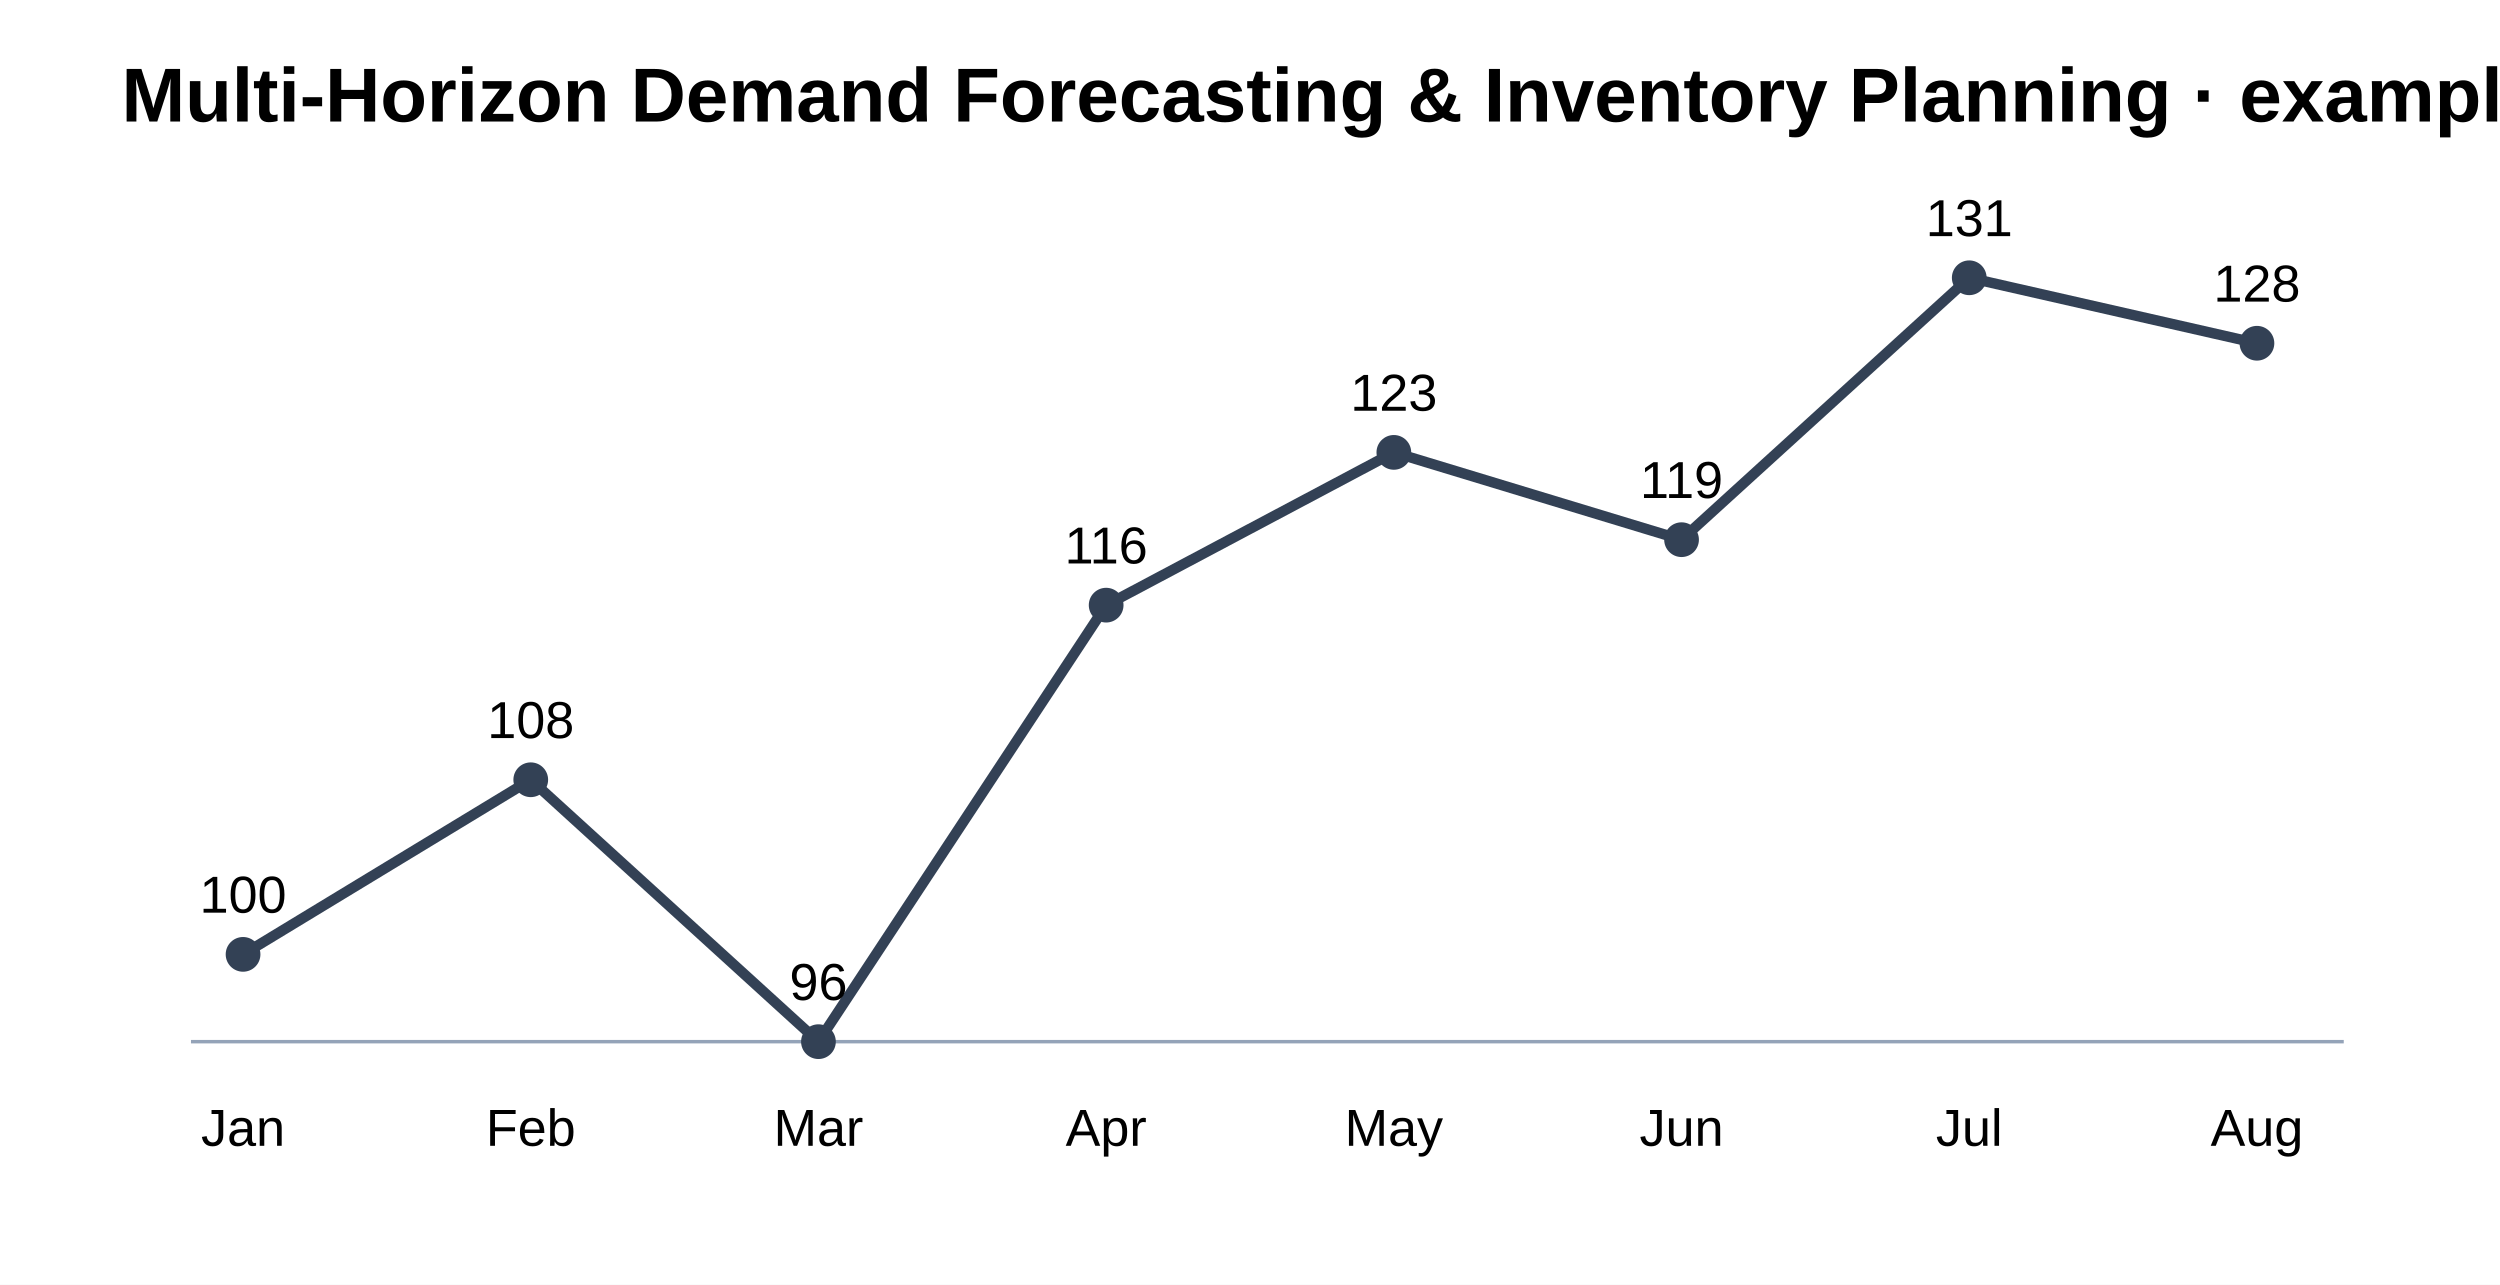
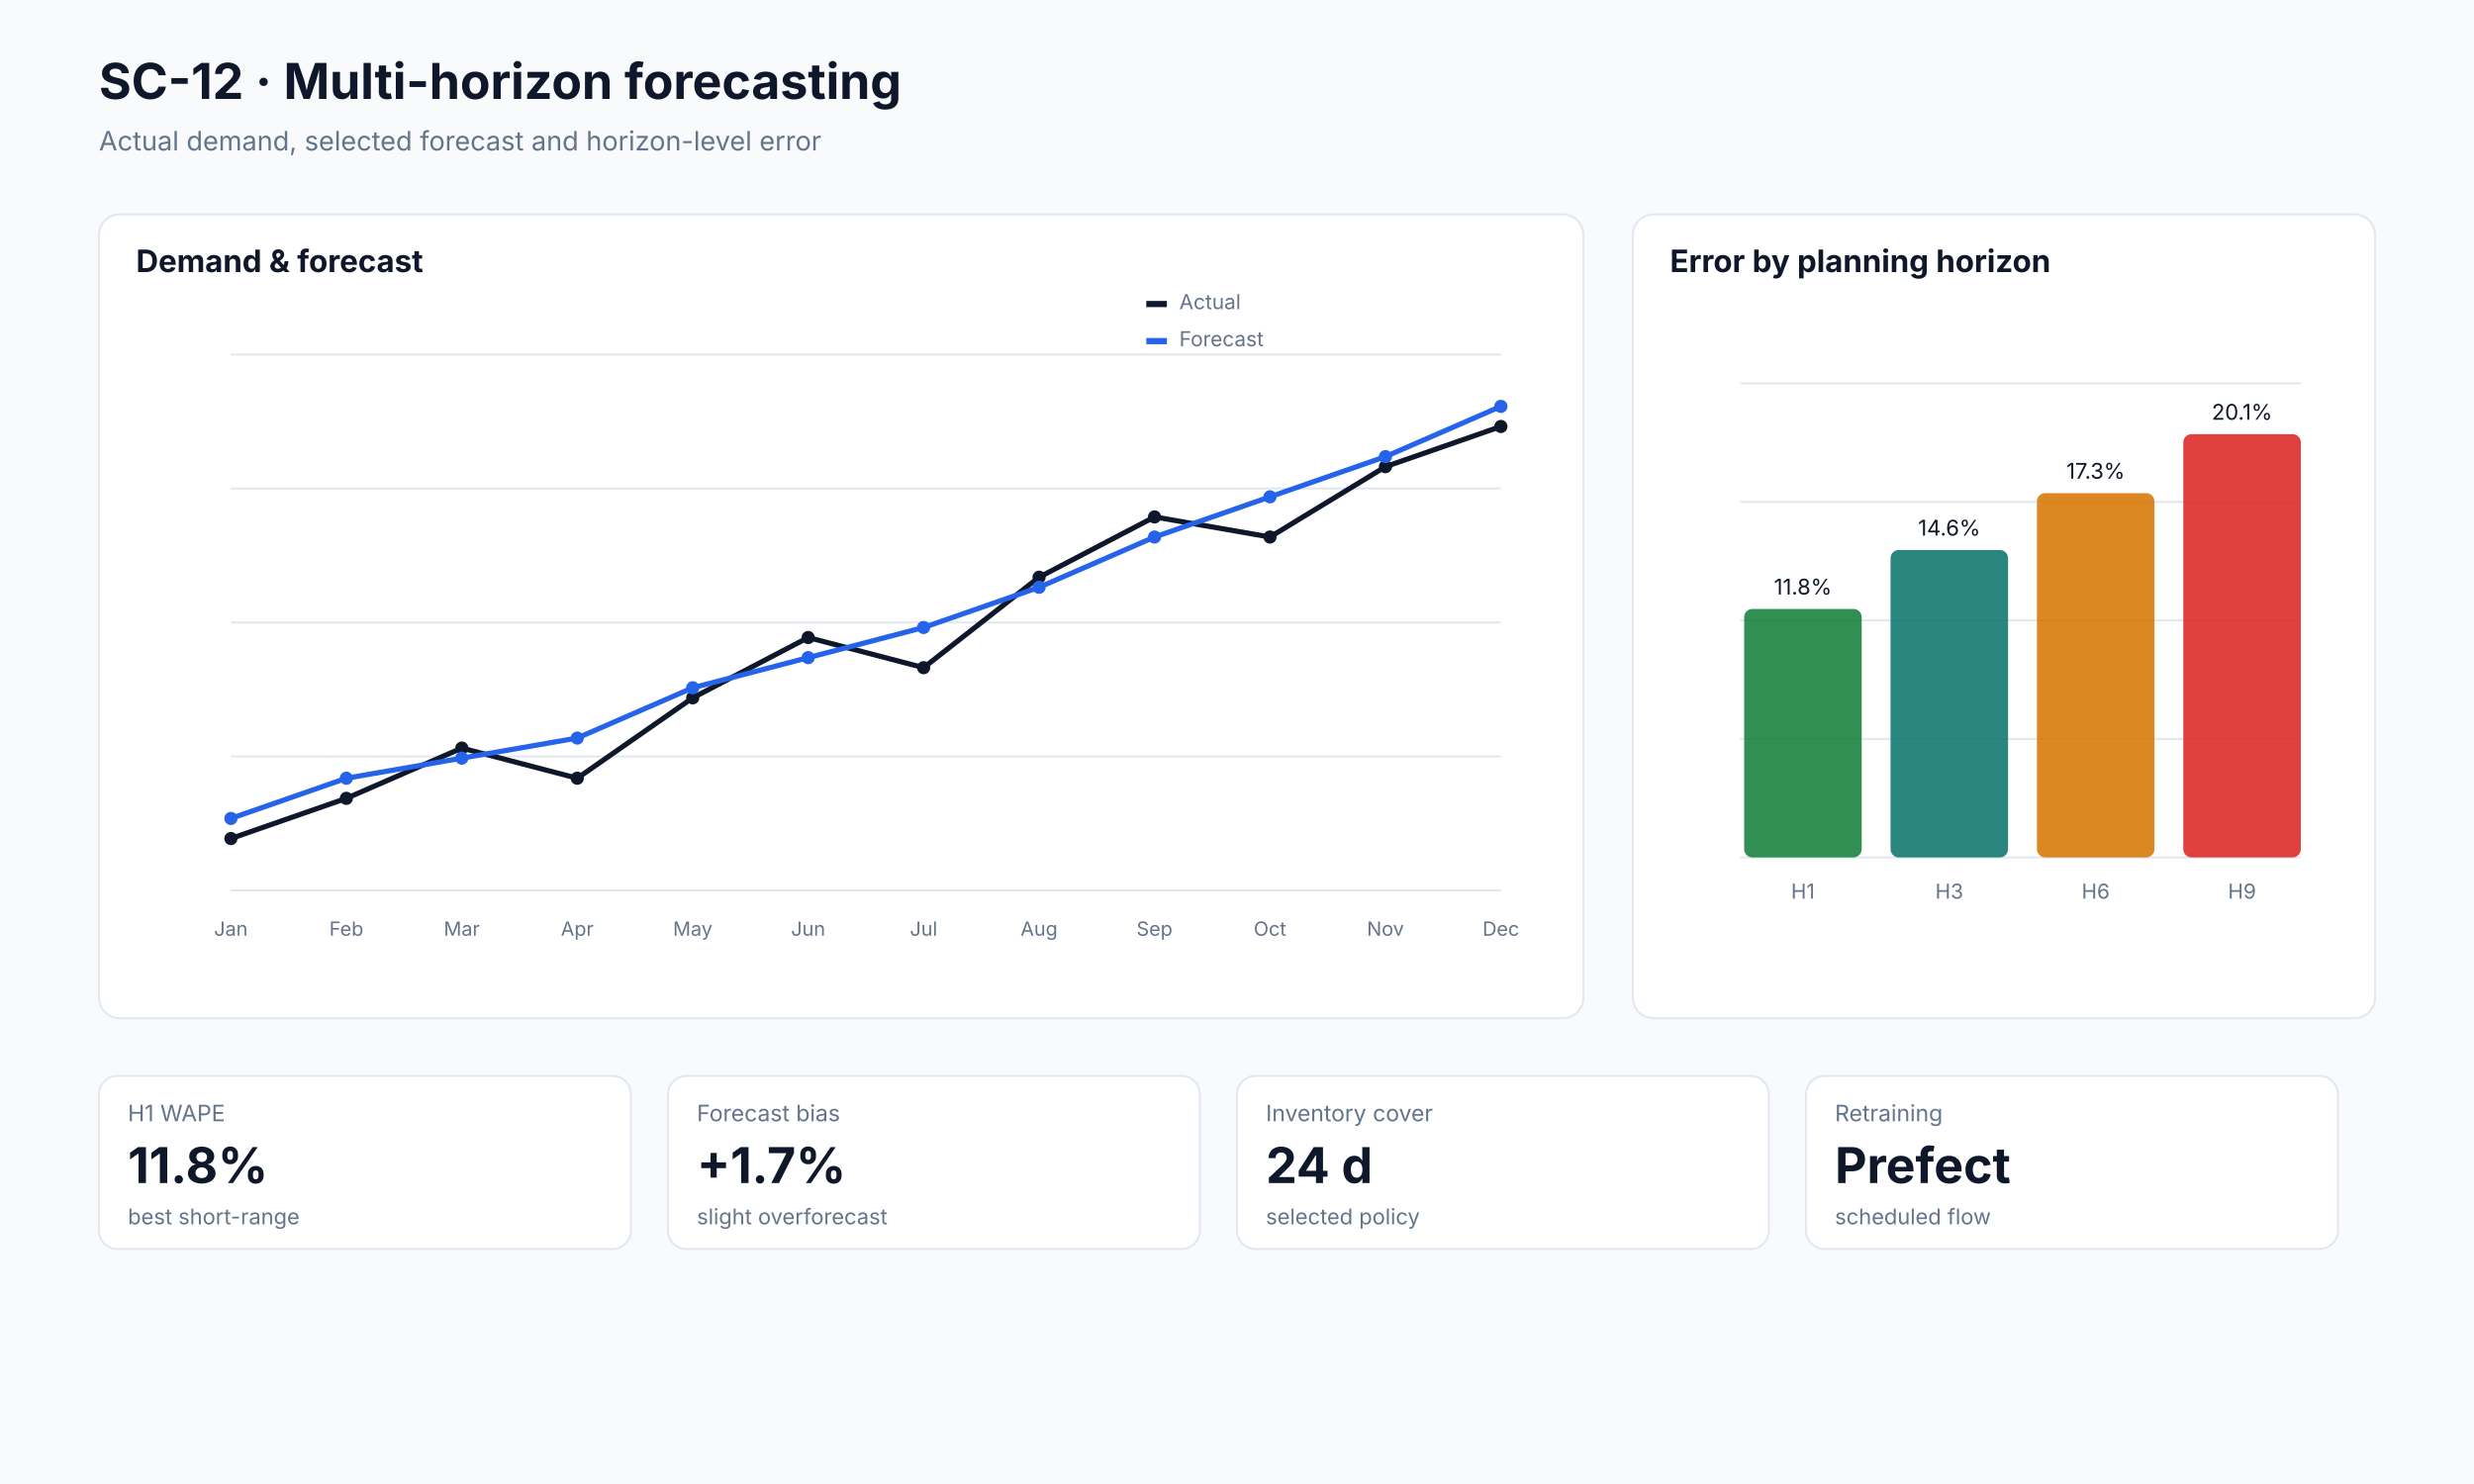
- <svg xmlns="http://www.w3.org/2000/svg" width="720" height="370">
-   <rect width="720" height="370" fill="#fff" />
-   <text x="35" y="35" font-family="Arial" font-size="22" font-weight="600">Multi-Horizon Demand Forecasting &amp; Inventory Planning · example output</text>
-   <line x1="55" y1="300" x2="675" y2="300" stroke="#94a3b8" />
-   <polyline points="70,274.857 152.857,224.571 235.714,300 318.571,174.286 401.429,130.286 484.286,155.429 567.143,80 650,98.857 " fill="none" stroke="#334155" stroke-width="3" />
-   <circle cx="70" cy="274.857" r="5" fill="#334155" />
-   <text x="70" y="330" text-anchor="middle" font-family="Arial" font-size="15">Jan</text>
-   <text x="70" y="262.857" text-anchor="middle" font-family="Arial" font-size="15">100</text>
-   <circle cx="152.857" cy="224.571" r="5" fill="#334155" />
-   <text x="152.857" y="330" text-anchor="middle" font-family="Arial" font-size="15">Feb</text>
-   <text x="152.857" y="212.571" text-anchor="middle" font-family="Arial" font-size="15">108</text>
-   <circle cx="235.714" cy="300" r="5" fill="#334155" />
-   <text x="235.714" y="330" text-anchor="middle" font-family="Arial" font-size="15">Mar</text>
-   <text x="235.714" y="288" text-anchor="middle" font-family="Arial" font-size="15">96</text>
-   <circle cx="318.571" cy="174.286" r="5" fill="#334155" />
-   <text x="318.571" y="330" text-anchor="middle" font-family="Arial" font-size="15">Apr</text>
-   <text x="318.571" y="162.286" text-anchor="middle" font-family="Arial" font-size="15">116</text>
-   <circle cx="401.429" cy="130.286" r="5" fill="#334155" />
-   <text x="401.429" y="330" text-anchor="middle" font-family="Arial" font-size="15">May</text>
-   <text x="401.429" y="118.286" text-anchor="middle" font-family="Arial" font-size="15">123</text>
-   <circle cx="484.286" cy="155.429" r="5" fill="#334155" />
-   <text x="484.286" y="330" text-anchor="middle" font-family="Arial" font-size="15">Jun</text>
-   <text x="484.286" y="143.429" text-anchor="middle" font-family="Arial" font-size="15">119</text>
-   <circle cx="567.143" cy="80" r="5" fill="#334155" />
-   <text x="567.143" y="330" text-anchor="middle" font-family="Arial" font-size="15">Jul</text>
-   <text x="567.143" y="68" text-anchor="middle" font-family="Arial" font-size="15">131</text>
-   <circle cx="650" cy="98.857" r="5" fill="#334155" />
-   <text x="650" y="330" text-anchor="middle" font-family="Arial" font-size="15">Aug</text>
-   <text x="650" y="86.857" text-anchor="middle" font-family="Arial" font-size="15">128</text>
+ <svg xmlns="http://www.w3.org/2000/svg" width="1200" height="720" viewBox="0 0 1200 720">
+   <rect width="1200" height="720" fill="#f8fafc" />
+   <text x="48" y="48" font-family="Inter,Arial,sans-serif" font-size="24" font-weight="700" fill="#0f172a">SC-12 · Multi-horizon forecasting</text>
+   <text x="48" y="73" font-family="Inter,Arial,sans-serif" font-size="13" fill="#64748b">Actual demand, selected forecast and horizon-level error</text>
+   <rect x="48" y="104" width="720" height="390" rx="10" fill="#ffffff" stroke="#e2e8f0" />
+   <text x="66" y="132" font-family="Inter,Arial,sans-serif" font-size="15" font-weight="650" fill="#0f172a">Demand &amp; forecast</text>
+   <line x1="112" y1="172" x2="728" y2="172" stroke="#e2e8f0" />
+   <line x1="112" y1="237" x2="728" y2="237" stroke="#e2e8f0" />
+   <line x1="112" y1="302" x2="728" y2="302" stroke="#e2e8f0" />
+   <line x1="112" y1="367" x2="728" y2="367" stroke="#e2e8f0" />
+   <line x1="112" y1="432" x2="728" y2="432" stroke="#e2e8f0" />
+   <polyline points="112,406.839 168,387.334 224,362.953 280,377.581 336,338.572 392,309.314 448,323.943 504,280.057 560,250.8 616,260.552 672,226.419 728,206.914" fill="none" stroke="#0f172a" stroke-width="2.5" />
+   <circle cx="112" cy="406.839" r="3.2" fill="#0f172a" />
+   <circle cx="168" cy="387.334" r="3.2" fill="#0f172a" />
+   <circle cx="224" cy="362.953" r="3.2" fill="#0f172a" />
+   <circle cx="280" cy="377.581" r="3.2" fill="#0f172a" />
+   <circle cx="336" cy="338.572" r="3.2" fill="#0f172a" />
+   <circle cx="392" cy="309.314" r="3.2" fill="#0f172a" />
+   <circle cx="448" cy="323.943" r="3.2" fill="#0f172a" />
+   <circle cx="504" cy="280.057" r="3.2" fill="#0f172a" />
+   <circle cx="560" cy="250.8" r="3.2" fill="#0f172a" />
+   <circle cx="616" cy="260.552" r="3.2" fill="#0f172a" />
+   <circle cx="672" cy="226.419" r="3.2" fill="#0f172a" />
+   <circle cx="728" cy="206.914" r="3.2" fill="#0f172a" />
+   <polyline points="112,397.086 168,377.581 224,367.829 280,358.077 336,333.695 392,319.067 448,304.438 504,284.933 560,260.552 616,241.047 672,221.542 728,197.161" fill="none" stroke="#2563eb" stroke-width="2.5" />
+   <circle cx="112" cy="397.086" r="3.2" fill="#2563eb" />
+   <circle cx="168" cy="377.581" r="3.2" fill="#2563eb" />
+   <circle cx="224" cy="367.829" r="3.2" fill="#2563eb" />
+   <circle cx="280" cy="358.077" r="3.2" fill="#2563eb" />
+   <circle cx="336" cy="333.695" r="3.2" fill="#2563eb" />
+   <circle cx="392" cy="319.067" r="3.2" fill="#2563eb" />
+   <circle cx="448" cy="304.438" r="3.2" fill="#2563eb" />
+   <circle cx="504" cy="284.933" r="3.2" fill="#2563eb" />
+   <circle cx="560" cy="260.552" r="3.2" fill="#2563eb" />
+   <circle cx="616" cy="241.047" r="3.2" fill="#2563eb" />
+   <circle cx="672" cy="221.542" r="3.2" fill="#2563eb" />
+   <circle cx="728" cy="197.161" r="3.2" fill="#2563eb" />
+   <text x="112" y="454" text-anchor="middle" font-family="Inter,Arial,sans-serif" font-size="9.5" fill="#64748b">Jan</text>
+   <text x="168" y="454" text-anchor="middle" font-family="Inter,Arial,sans-serif" font-size="9.5" fill="#64748b">Feb</text>
+   <text x="224" y="454" text-anchor="middle" font-family="Inter,Arial,sans-serif" font-size="9.5" fill="#64748b">Mar</text>
+   <text x="280" y="454" text-anchor="middle" font-family="Inter,Arial,sans-serif" font-size="9.5" fill="#64748b">Apr</text>
+   <text x="336" y="454" text-anchor="middle" font-family="Inter,Arial,sans-serif" font-size="9.5" fill="#64748b">May</text>
+   <text x="392" y="454" text-anchor="middle" font-family="Inter,Arial,sans-serif" font-size="9.5" fill="#64748b">Jun</text>
+   <text x="448" y="454" text-anchor="middle" font-family="Inter,Arial,sans-serif" font-size="9.5" fill="#64748b">Jul</text>
+   <text x="504" y="454" text-anchor="middle" font-family="Inter,Arial,sans-serif" font-size="9.5" fill="#64748b">Aug</text>
+   <text x="560" y="454" text-anchor="middle" font-family="Inter,Arial,sans-serif" font-size="9.5" fill="#64748b">Sep</text>
+   <text x="616" y="454" text-anchor="middle" font-family="Inter,Arial,sans-serif" font-size="9.5" fill="#64748b">Oct</text>
+   <text x="672" y="454" text-anchor="middle" font-family="Inter,Arial,sans-serif" font-size="9.5" fill="#64748b">Nov</text>
+   <text x="728" y="454" text-anchor="middle" font-family="Inter,Arial,sans-serif" font-size="9.5" fill="#64748b">Dec</text>
+   <rect x="556" y="146" width="10" height="3" fill="#0f172a" />
+   <text x="572" y="150" font-family="Inter,Arial,sans-serif" font-size="10" fill="#64748b">Actual</text>
+   <rect x="556" y="164" width="10" height="3" fill="#2563eb" />
+   <text x="572" y="168" font-family="Inter,Arial,sans-serif" font-size="10" fill="#64748b">Forecast</text>
+   <rect x="792" y="104" width="360" height="390" rx="10" fill="#ffffff" stroke="#e2e8f0" />
+   <text x="810" y="132" font-family="Inter,Arial,sans-serif" font-size="15" font-weight="650" fill="#0f172a">Error by planning horizon</text>
+   <line x1="844" y1="416" x2="1116" y2="416" stroke="#e2e8f0" stroke-width="1" />
+   <line x1="844" y1="358.5" x2="1116" y2="358.5" stroke="#e2e8f0" stroke-width="1" />
+   <line x1="844" y1="301" x2="1116" y2="301" stroke="#e2e8f0" stroke-width="1" />
+   <line x1="844" y1="243.5" x2="1116" y2="243.5" stroke="#e2e8f0" stroke-width="1" />
+   <line x1="844" y1="186" x2="1116" y2="186" stroke="#e2e8f0" stroke-width="1" />
+   <rect x="846" y="295.442" width="57" height="120.558" rx="4" fill="#15803d" opacity="0.88" />
+   <text x="874.5" y="288.442" text-anchor="middle" font-family="Inter,Arial,sans-serif" font-size="10.5" fill="#0f172a">11.8%</text>
+   <text x="874.5" y="436" text-anchor="middle" font-family="Inter,Arial,sans-serif" font-size="10" fill="#64748b">H1</text>
+   <rect x="917" y="266.835" width="57" height="149.165" rx="4" fill="#0f766e" opacity="0.88" />
+   <text x="945.5" y="259.835" text-anchor="middle" font-family="Inter,Arial,sans-serif" font-size="10.5" fill="#0f172a">14.6%</text>
+   <text x="945.5" y="436" text-anchor="middle" font-family="Inter,Arial,sans-serif" font-size="10" fill="#64748b">H3</text>
+   <rect x="988" y="239.25" width="57" height="176.75" rx="4" fill="#d97706" opacity="0.88" />
+   <text x="1016.5" y="232.25" text-anchor="middle" font-family="Inter,Arial,sans-serif" font-size="10.5" fill="#0f172a">17.3%</text>
+   <text x="1016.5" y="436" text-anchor="middle" font-family="Inter,Arial,sans-serif" font-size="10" fill="#64748b">H6</text>
+   <rect x="1059" y="210.643" width="57" height="205.357" rx="4" fill="#dc2626" opacity="0.88" />
+   <text x="1087.5" y="203.643" text-anchor="middle" font-family="Inter,Arial,sans-serif" font-size="10.5" fill="#0f172a">20.1%</text>
+   <text x="1087.5" y="436" text-anchor="middle" font-family="Inter,Arial,sans-serif" font-size="10" fill="#64748b">H9</text>
+   <rect x="48" y="522" width="258" height="84" rx="9" fill="#ffffff" stroke="#e2e8f0" />
+   <text x="62" y="544" font-family="Inter,Arial,sans-serif" font-size="11" fill="#64748b">H1 WAPE</text>
+   <text x="62" y="574" font-family="Inter,Arial,sans-serif" font-size="24" font-weight="700" fill="#0f172a">11.8%</text>
+   <text x="62" y="594" font-family="Inter,Arial,sans-serif" font-size="10.5" fill="#64748b">best short-range</text>
+   <rect x="324" y="522" width="258" height="84" rx="9" fill="#ffffff" stroke="#e2e8f0" />
+   <text x="338" y="544" font-family="Inter,Arial,sans-serif" font-size="11" fill="#64748b">Forecast bias</text>
+   <text x="338" y="574" font-family="Inter,Arial,sans-serif" font-size="24" font-weight="700" fill="#0f172a">+1.7%</text>
+   <text x="338" y="594" font-family="Inter,Arial,sans-serif" font-size="10.5" fill="#64748b">slight overforecast</text>
+   <rect x="600" y="522" width="258" height="84" rx="9" fill="#ffffff" stroke="#e2e8f0" />
+   <text x="614" y="544" font-family="Inter,Arial,sans-serif" font-size="11" fill="#64748b">Inventory cover</text>
+   <text x="614" y="574" font-family="Inter,Arial,sans-serif" font-size="24" font-weight="700" fill="#0f172a">24 d</text>
+   <text x="614" y="594" font-family="Inter,Arial,sans-serif" font-size="10.5" fill="#64748b">selected policy</text>
+   <rect x="876" y="522" width="258" height="84" rx="9" fill="#ffffff" stroke="#e2e8f0" />
+   <text x="890" y="544" font-family="Inter,Arial,sans-serif" font-size="11" fill="#64748b">Retraining</text>
+   <text x="890" y="574" font-family="Inter,Arial,sans-serif" font-size="24" font-weight="700" fill="#0f172a">Prefect</text>
+   <text x="890" y="594" font-family="Inter,Arial,sans-serif" font-size="10.5" fill="#64748b">scheduled flow</text>
</svg>
